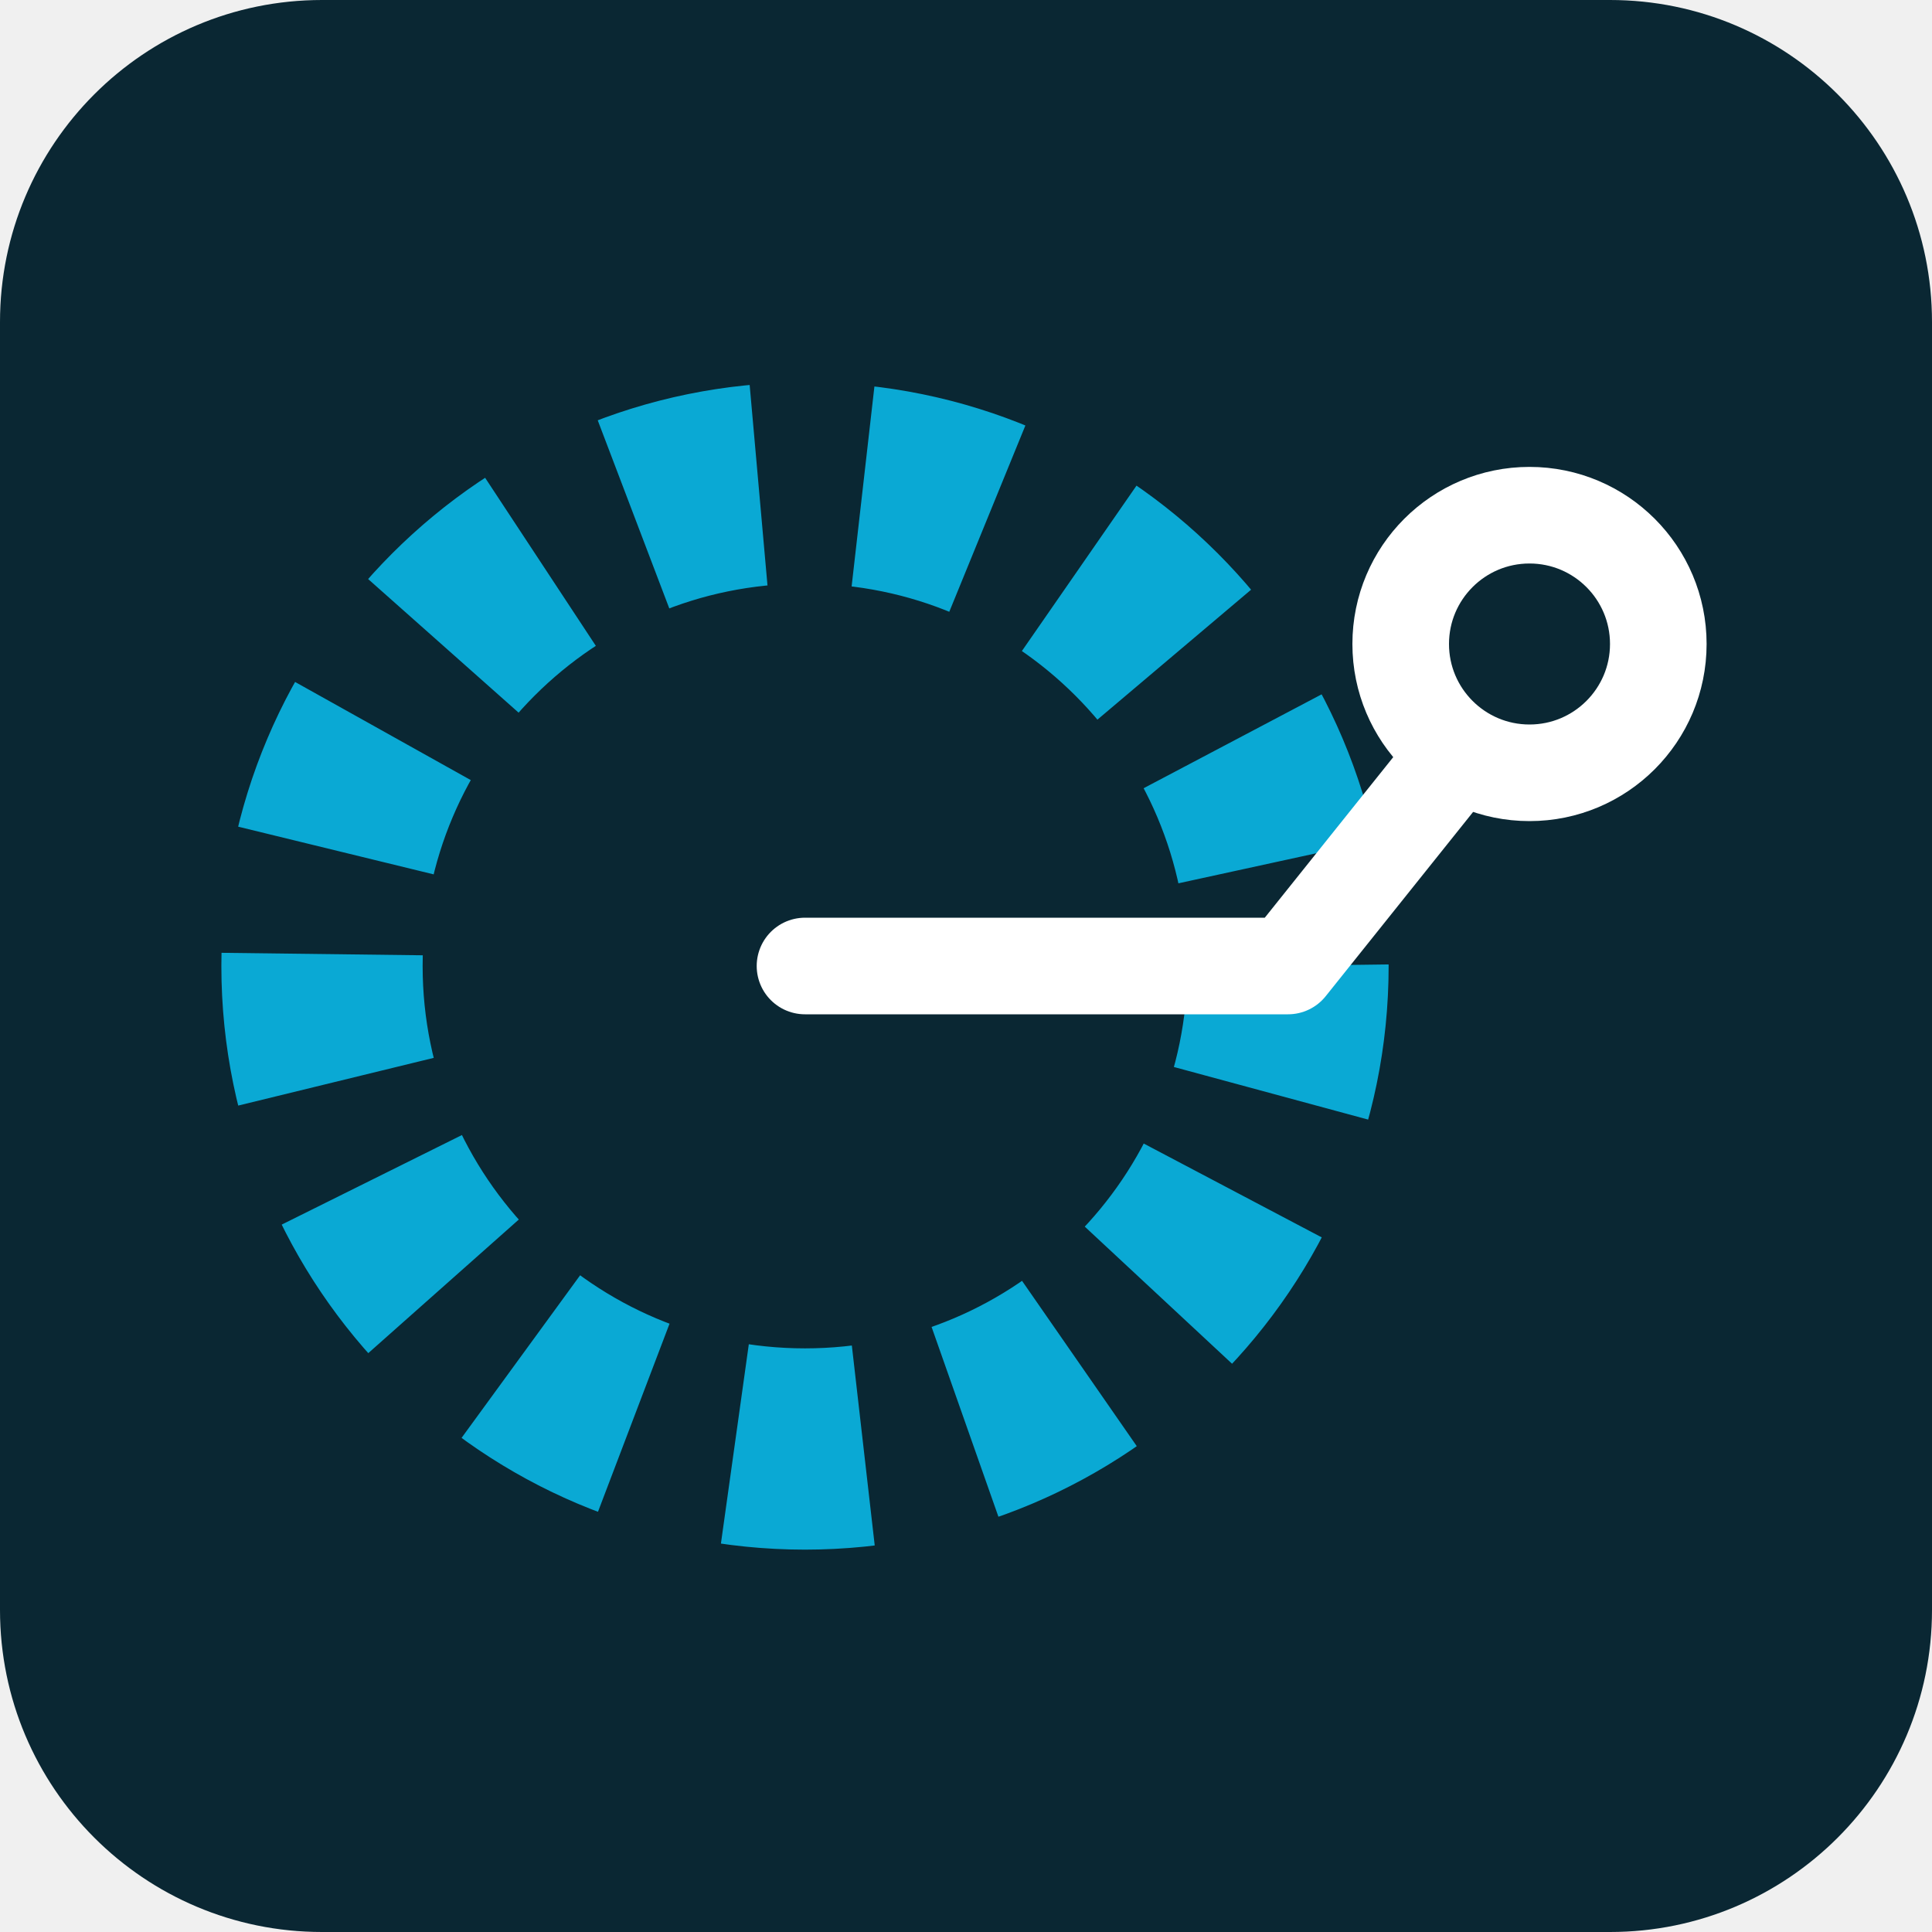
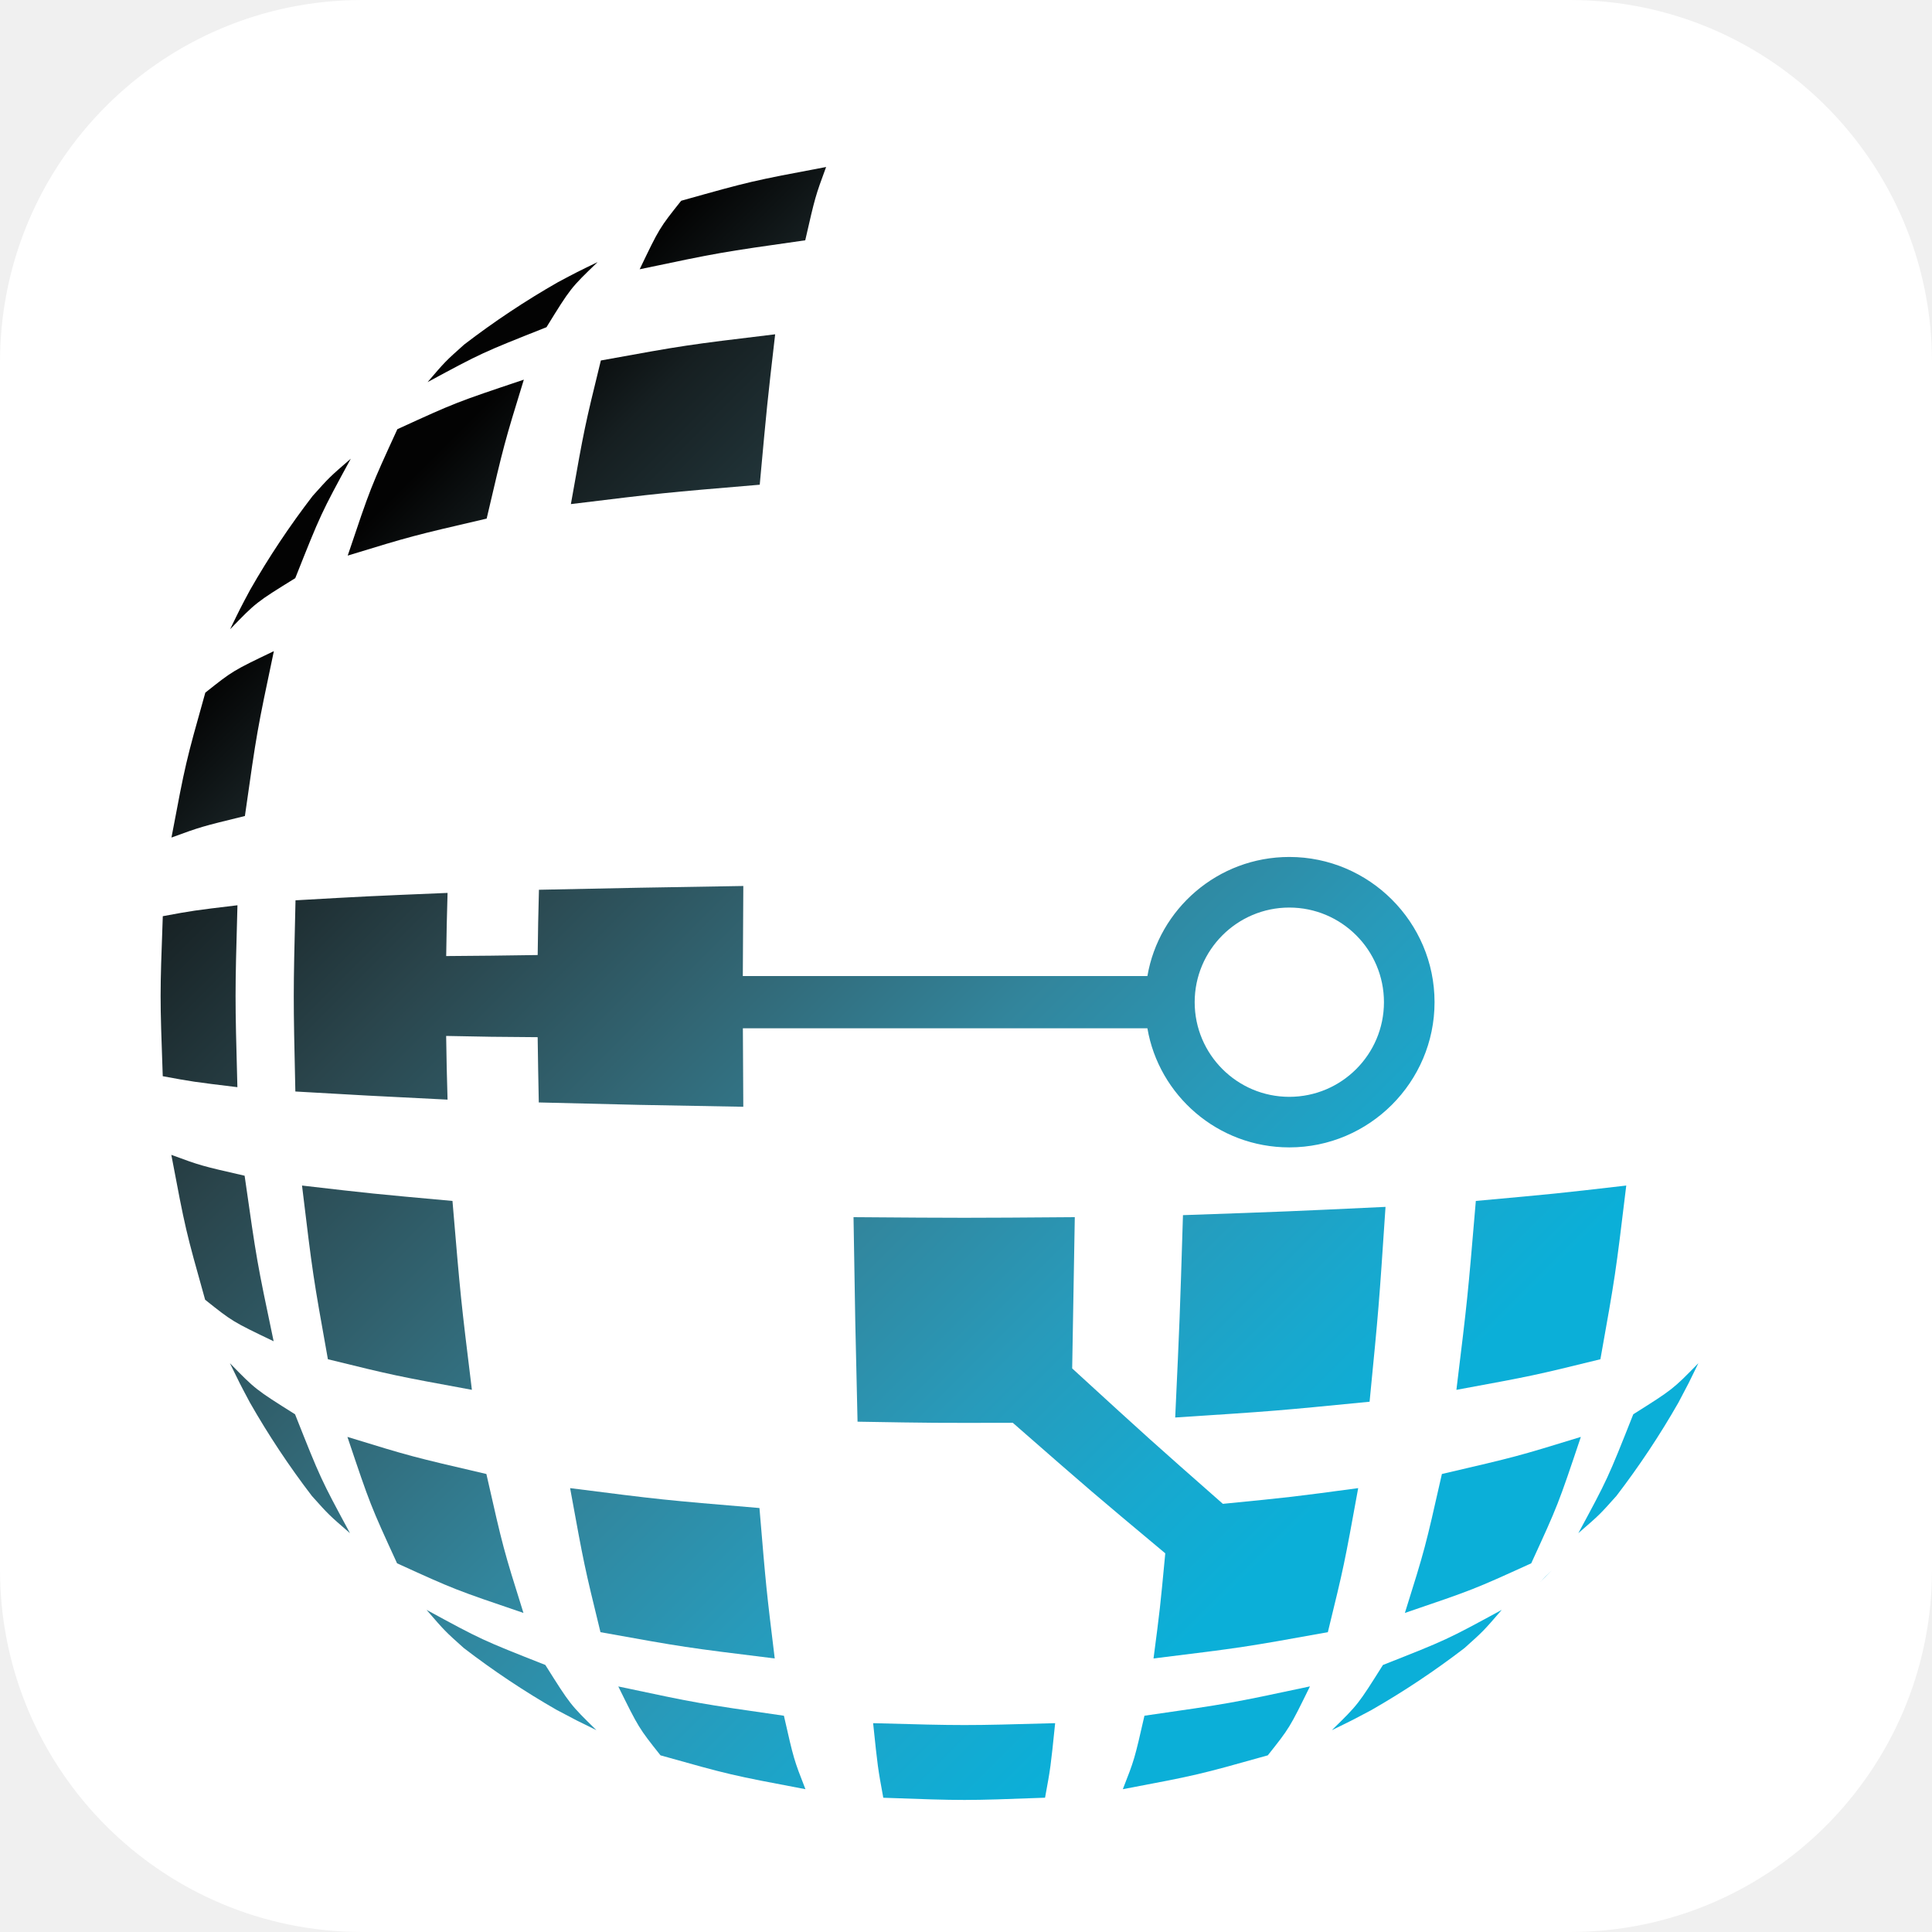
- <svg xmlns="http://www.w3.org/2000/svg" viewBox="0 0 48 48">
-   <rect width="48" height="48" rx="8" fill="#0a2733" />
-   <circle cx="20" cy="24" r="12" fill="none" stroke="#0aa9d4" stroke-width="5" stroke-dasharray="3.2 2.6" />
-   <path d="M20 24h12l4-5" fill="none" stroke="#fff" stroke-width="2.4" stroke-linecap="round" stroke-linejoin="round" />
-   <circle cx="38" cy="16" r="3.2" fill="#0a2733" stroke="#fff" stroke-width="2.4" />
+ <svg xmlns="http://www.w3.org/2000/svg" viewBox="-1 5 96 96">
+   <rect x="-1" y="5" width="96" height="96" rx="18" fill="#ffffff" />
+   <linearGradient id="SVGID_1_" gradientUnits="userSpaceOnUse" x1="68.467" y1="76.048" x2="20.271" y2="27.852">
+     <stop offset="0" style="stop-color:#0BAFD8" />
+     <stop offset="0.101" style="stop-color:#18A8CE" />
+     <stop offset="0.235" style="stop-color:#289ABA" />
+     <stop offset="0.388" style="stop-color:#32859C" />
+     <stop offset="0.554" style="stop-color:#326775" />
+     <stop offset="0.732" style="stop-color:#2A454C" />
+     <stop offset="0.916" style="stop-color:#161F21" />
+     <stop offset="1" style="stop-color:#030303" />
+   </linearGradient>
+   <path fill="url(#SVGID_1_)" d="M57.395,75.435c4.965-0.323,4.965-0.323,9.659-0.784c0.459-4.693,0.459-4.693,0.792-9.682   c-4.877,0.23-4.877,0.23-10.065,0.411C57.621,70.558,57.621,70.558,57.395,75.435z" />
+   <linearGradient id="SVGID_2_" gradientUnits="userSpaceOnUse" x1="63.157" y1="76.707" x2="17.736" y2="31.285">
+     <stop offset="0" style="stop-color:#0BAFD8" />
+     <stop offset="0.101" style="stop-color:#18A8CE" />
+     <stop offset="0.235" style="stop-color:#289ABA" />
+     <stop offset="0.388" style="stop-color:#32859C" />
+     <stop offset="0.554" style="stop-color:#326775" />
+     <stop offset="0.732" style="stop-color:#2A454C" />
+     <stop offset="0.916" style="stop-color:#161F21" />
+     <stop offset="1" style="stop-color:#030303" />
+   </linearGradient>
+   <path fill="url(#SVGID_2_)" d="M13.684,49.736c-0.114,4.75-0.114,4.75-0.008,9.5c3.505,0.202,3.505,0.202,7.563,0.404   c-0.044-1.577-0.044-1.577-0.07-3.165c2.22,0.045,2.22,0.045,4.547,0.062c0.024,1.635,0.024,1.635,0.056,3.243   c4.929,0.124,4.929,0.124,10.162,0.215c-0.011-1.732-0.018-2.915-0.021-3.899h20.101c0.567,3.324,3.487,5.917,7.051,5.917   c3.973,0,7.217-3.243,7.217-7.216c0-3.972-3.244-7.215-7.217-7.215c-3.564,0-6.484,2.595-7.051,5.918H35.91   c0.004-1.102,0.011-2.393,0.025-4.476c-5.232,0.085-5.232,0.085-10.155,0.188c-0.041,1.627-0.041,1.627-0.063,3.243   c-2.329,0.034-2.329,0.034-4.546,0.051c0.025-1.56,0.025-1.56,0.068-3.138C17.186,49.537,17.186,49.537,13.684,49.736z    M63.064,50.096c2.596,0,4.704,2.108,4.704,4.702c0,2.595-2.108,4.703-4.704,4.703c-2.592,0-4.701-2.108-4.701-4.703   C58.363,52.204,60.473,50.096,63.064,50.096z" />
+   <linearGradient id="SVGID_3_" gradientUnits="userSpaceOnUse" x1="75.559" y1="68.955" x2="27.38" y2="20.776">
+     <stop offset="0" style="stop-color:#0BAFD8" />
+     <stop offset="0.101" style="stop-color:#18A8CE" />
+     <stop offset="0.235" style="stop-color:#289ABA" />
+     <stop offset="0.388" style="stop-color:#32859C" />
+     <stop offset="0.554" style="stop-color:#326775" />
+     <stop offset="0.732" style="stop-color:#2A454C" />
+     <stop offset="0.916" style="stop-color:#161F21" />
+     <stop offset="1" style="stop-color:#030303" />
+   </linearGradient>
+   <path fill="url(#SVGID_3_)" d="M78.523,72.54c0.747-4.183,0.747-4.183,1.285-8.631c-3.459,0.4-3.459,0.4-7.475,0.765   c-0.41,4.842-0.41,4.842-0.965,9.387C75.215,73.352,75.215,73.352,78.523,72.54z" />
+   <linearGradient id="SVGID_4_" gradientUnits="userSpaceOnUse" x1="47.151" y1="97.369" x2="-1.04" y2="49.178">
+     <stop offset="0" style="stop-color:#0BAFD8" />
+     <stop offset="0.101" style="stop-color:#18A8CE" />
+     <stop offset="0.235" style="stop-color:#289ABA" />
+     <stop offset="0.388" style="stop-color:#32859C" />
+     <stop offset="0.554" style="stop-color:#326775" />
+     <stop offset="0.732" style="stop-color:#2A454C" />
+     <stop offset="0.916" style="stop-color:#161F21" />
+     <stop offset="1" style="stop-color:#030303" />
+   </linearGradient>
+   <path fill="url(#SVGID_4_)" d="M15.293,72.54c3.308,0.812,3.308,0.812,7.155,1.52c-0.557-4.544-0.557-4.544-0.965-9.386   c-4.017-0.364-4.017-0.364-7.476-0.765C14.544,68.357,14.544,68.357,15.293,72.54z" />
+   <linearGradient id="SVGID_5_" gradientUnits="userSpaceOnUse" x1="56.297" y1="88.219" x2="8.11" y2="40.032">
+     <stop offset="0" style="stop-color:#0BAFD8" />
+     <stop offset="0.101" style="stop-color:#18A8CE" />
+     <stop offset="0.235" style="stop-color:#289ABA" />
+     <stop offset="0.388" style="stop-color:#32859C" />
+     <stop offset="0.554" style="stop-color:#326775" />
+     <stop offset="0.732" style="stop-color:#2A454C" />
+     <stop offset="0.916" style="stop-color:#161F21" />
+     <stop offset="1" style="stop-color:#030303" />
+   </linearGradient>
+   <path fill="url(#SVGID_5_)" d="M12.608,37.355c-2.044,0.979-2.044,0.979-3.406,2.062c-0.978,3.477-0.978,3.477-1.682,7.2   c1.467-0.536,1.467-0.536,3.649-1.07C11.768,41.335,11.768,41.335,12.608,37.355z" />
+   <linearGradient id="SVGID_6_" gradientUnits="userSpaceOnUse" x1="74.038" y1="70.575" x2="25.804" y2="22.341">
+     <stop offset="0" style="stop-color:#0BAFD8" />
+     <stop offset="0.101" style="stop-color:#18A8CE" />
+     <stop offset="0.235" style="stop-color:#289ABA" />
+     <stop offset="0.388" style="stop-color:#32859C" />
+     <stop offset="0.554" style="stop-color:#326775" />
+     <stop offset="0.732" style="stop-color:#2A454C" />
+     <stop offset="0.916" style="stop-color:#161F21" />
+     <stop offset="1" style="stop-color:#030303" />
+   </linearGradient>
+   <path fill="url(#SVGID_6_)" d="M28.694,18.024c-1.028,0.497-1.031,0.499-1.962,0.994c-1.627,0.927-3.188,1.968-4.667,3.102   c-0.935,0.835-0.938,0.838-1.819,1.867c2.701-1.457,2.701-1.457,5.908-2.728C27.355,19.312,27.355,19.312,28.694,18.024z" />
+   <linearGradient id="SVGID_7_" gradientUnits="userSpaceOnUse" x1="82.043" y1="62.465" x2="33.86" y2="14.282">
+     <stop offset="0" style="stop-color:#0BAFD8" />
+     <stop offset="0.101" style="stop-color:#18A8CE" />
+     <stop offset="0.235" style="stop-color:#289ABA" />
+     <stop offset="0.388" style="stop-color:#32859C" />
+     <stop offset="0.554" style="stop-color:#326775" />
+     <stop offset="0.732" style="stop-color:#2A454C" />
+     <stop offset="0.916" style="stop-color:#161F21" />
+     <stop offset="1" style="stop-color:#030303" />
+   </linearGradient>
+   <path fill="url(#SVGID_7_)" d="M40.049,13.298C36.325,14,36.325,14,32.847,14.976c-1.083,1.361-1.083,1.361-2.062,3.404   c3.979-0.836,3.979-0.836,8.227-1.44C39.51,14.763,39.51,14.763,40.049,13.298z" />
+   <linearGradient id="SVGID_8_" gradientUnits="userSpaceOnUse" x1="75.561" y1="68.949" x2="27.378" y2="20.766">
+     <stop offset="0" style="stop-color:#0BAFD8" />
+     <stop offset="0.101" style="stop-color:#18A8CE" />
+     <stop offset="0.235" style="stop-color:#289ABA" />
+     <stop offset="0.388" style="stop-color:#32859C" />
+     <stop offset="0.554" style="stop-color:#326775" />
+     <stop offset="0.732" style="stop-color:#2A454C" />
+     <stop offset="0.916" style="stop-color:#161F21" />
+     <stop offset="1" style="stop-color:#030303" />
+   </linearGradient>
+   <path fill="url(#SVGID_8_)" d="M36.751,29.085c0.367-4.015,0.367-4.015,0.766-7.474c-4.446,0.536-4.446,0.536-8.661,1.301   c-0.81,3.306-0.81,3.306-1.489,7.136C31.911,29.493,31.911,29.493,36.751,29.085z" />
+   <linearGradient id="SVGID_9_" gradientUnits="userSpaceOnUse" x1="62.911" y1="81.509" x2="14.77" y2="33.369">
+     <stop offset="0" style="stop-color:#0BAFD8" />
+     <stop offset="0.101" style="stop-color:#18A8CE" />
+     <stop offset="0.235" style="stop-color:#289ABA" />
+     <stop offset="0.388" style="stop-color:#32859C" />
+     <stop offset="0.554" style="stop-color:#326775" />
+     <stop offset="0.732" style="stop-color:#2A454C" />
+     <stop offset="0.916" style="stop-color:#161F21" />
+     <stop offset="1" style="stop-color:#030303" />
+   </linearGradient>
+   <path fill="url(#SVGID_9_)" d="M13.671,33.729c1.273-3.203,1.273-3.203,2.759-5.936c-1.054,0.913-1.057,0.915-1.896,1.852   c-1.134,1.476-2.173,3.032-3.102,4.659c-0.5,0.935-0.5,0.935-0.998,1.964C11.725,34.933,11.725,34.933,13.671,33.729z" />
+   <linearGradient id="SVGID_10_" gradientUnits="userSpaceOnUse" x1="68.468" y1="76.051" x2="20.279" y2="27.862">
+     <stop offset="0" style="stop-color:#0BAFD8" />
+     <stop offset="0.101" style="stop-color:#18A8CE" />
+     <stop offset="0.235" style="stop-color:#289ABA" />
+     <stop offset="0.388" style="stop-color:#32859C" />
+     <stop offset="0.554" style="stop-color:#326775" />
+     <stop offset="0.732" style="stop-color:#2A454C" />
+     <stop offset="0.916" style="stop-color:#161F21" />
+     <stop offset="1" style="stop-color:#030303" />
+   </linearGradient>
+   <path fill="url(#SVGID_10_)" d="M23.182,30.769c0.87-3.726,0.87-3.726,1.847-6.904c-3.384,1.134-3.384,1.134-6.284,2.462   c-1.33,2.896-1.33,2.896-2.467,6.28C19.456,31.635,19.456,31.635,23.182,30.769z" />
+   <linearGradient id="SVGID_11_" gradientUnits="userSpaceOnUse" x1="49.611" y1="94.897" x2="1.428" y2="46.714">
+     <stop offset="0" style="stop-color:#0BAFD8" />
+     <stop offset="0.101" style="stop-color:#18A8CE" />
+     <stop offset="0.235" style="stop-color:#289ABA" />
+     <stop offset="0.388" style="stop-color:#32859C" />
+     <stop offset="0.554" style="stop-color:#326775" />
+     <stop offset="0.732" style="stop-color:#2A454C" />
+     <stop offset="0.916" style="stop-color:#161F21" />
+     <stop offset="1" style="stop-color:#030303" />
+   </linearGradient>
+   <path fill="url(#SVGID_11_)" d="M10.799,49.982c-2.212,0.266-2.212,0.266-3.71,0.543c-0.144,3.954-0.144,3.954-0.002,7.951   c1.496,0.276,1.496,0.276,3.709,0.545C10.675,54.484,10.675,54.484,10.799,49.982z" />
+   <linearGradient id="SVGID_12_" gradientUnits="userSpaceOnUse" x1="68.46" y1="76.052" x2="20.278" y2="27.87">
+     <stop offset="0" style="stop-color:#0BAFD8" />
+     <stop offset="0.101" style="stop-color:#18A8CE" />
+     <stop offset="0.235" style="stop-color:#289ABA" />
+     <stop offset="0.388" style="stop-color:#32859C" />
+     <stop offset="0.554" style="stop-color:#326775" />
+     <stop offset="0.732" style="stop-color:#2A454C" />
+     <stop offset="0.916" style="stop-color:#161F21" />
+     <stop offset="1" style="stop-color:#030303" />
+   </linearGradient>
+   <path fill="url(#SVGID_12_)" d="M70.647,78.242c-0.837,3.704-0.837,3.704-1.839,6.904c3.411-1.161,3.411-1.161,6.278-2.466   c1.329-2.896,1.329-2.896,2.466-6.281C74.374,77.375,74.374,77.375,70.647,78.242z" />
+   <linearGradient id="SVGID_13_" gradientUnits="userSpaceOnUse" x1="60.635" y1="83.878" x2="12.447" y2="35.69">
+     <stop offset="0" style="stop-color:#0BAFD8" />
+     <stop offset="0.101" style="stop-color:#18A8CE" />
+     <stop offset="0.235" style="stop-color:#289ABA" />
+     <stop offset="0.388" style="stop-color:#32859C" />
+     <stop offset="0.554" style="stop-color:#326775" />
+     <stop offset="0.732" style="stop-color:#2A454C" />
+     <stop offset="0.916" style="stop-color:#161F21" />
+     <stop offset="1" style="stop-color:#030303" />
+   </linearGradient>
+   <path fill="url(#SVGID_13_)" d="M59.764,79.725c-3.598-3.168-3.598-3.168-7.488-6.729c0.064-3.682,0.064-3.682,0.13-7.516   c-5.491,0.041-5.491,0.041-10.995,0c0.083,5.233,0.083,5.233,0.2,10.163c3.841,0.064,3.841,0.064,7.714,0.055   c3.941,3.447,3.941,3.447,7.577,6.486c-0.261,2.755-0.261,2.755-0.584,5.224c4.479-0.552,4.479-0.552,8.662-1.306   c0.807-3.308,0.807-3.308,1.508-7.158C63.19,79.387,63.19,79.387,59.764,79.725z" />
+   <linearGradient id="SVGID_14_" gradientUnits="userSpaceOnUse" x1="56.302" y1="88.21" x2="8.105" y2="40.012">
+     <stop offset="0" style="stop-color:#0BAFD8" />
+     <stop offset="0.101" style="stop-color:#18A8CE" />
+     <stop offset="0.235" style="stop-color:#289ABA" />
+     <stop offset="0.388" style="stop-color:#32859C" />
+     <stop offset="0.554" style="stop-color:#326775" />
+     <stop offset="0.732" style="stop-color:#2A454C" />
+     <stop offset="0.916" style="stop-color:#161F21" />
+     <stop offset="1" style="stop-color:#030303" />
+   </linearGradient>
+   <path fill="url(#SVGID_14_)" d="M54.793,93.904c3.726-0.706,3.726-0.706,7.203-1.682c1.082-1.363,1.082-1.363,2.095-3.426   c-3.977,0.847-3.977,0.847-8.224,1.457C55.37,92.43,55.37,92.43,54.793,93.904z" />
+   <linearGradient id="SVGID_15_" gradientUnits="userSpaceOnUse" x1="62.961" y1="81.544" x2="14.754" y2="33.337">
+     <stop offset="0" style="stop-color:#0BAFD8" />
+     <stop offset="0.101" style="stop-color:#18A8CE" />
+     <stop offset="0.235" style="stop-color:#289ABA" />
+     <stop offset="0.388" style="stop-color:#32859C" />
+     <stop offset="0.554" style="stop-color:#326775" />
+     <stop offset="0.732" style="stop-color:#2A454C" />
+     <stop offset="0.916" style="stop-color:#161F21" />
+     <stop offset="1" style="stop-color:#030303" />
+   </linearGradient>
+   <path fill="url(#SVGID_15_)" d="M65.179,90.971c0.992-0.482,0.992-0.482,1.966-1l0.002-0.001c1.612-0.923,3.156-1.953,4.623-3.079   c0.937-0.84,0.94-0.842,1.851-1.897c-2.732,1.486-2.732,1.486-5.903,2.737C66.479,89.7,66.479,89.7,65.179,90.971z" />
+   <linearGradient id="SVGID_16_" gradientUnits="userSpaceOnUse" x1="68.249" y1="75.821" x2="18.603" y2="26.175">
+     <stop offset="0" style="stop-color:#0BAFD8" />
+     <stop offset="0.101" style="stop-color:#18A8CE" />
+     <stop offset="0.235" style="stop-color:#289ABA" />
+     <stop offset="0.388" style="stop-color:#32859C" />
+     <stop offset="0.554" style="stop-color:#326775" />
+     <stop offset="0.732" style="stop-color:#2A454C" />
+     <stop offset="0.916" style="stop-color:#161F21" />
+     <stop offset="1" style="stop-color:#030303" />
+   </linearGradient>
+   <path fill="url(#SVGID_16_)" d="M75.462,83.68c0.217-0.212,0.432-0.429,0.646-0.646c-0.096,0.095-0.152,0.15-0.339,0.328   C75.607,83.534,75.562,83.582,75.462,83.68z" />
+   <linearGradient id="SVGID_17_" gradientUnits="userSpaceOnUse" x1="49.597" y1="94.913" x2="1.408" y2="46.724">
+     <stop offset="0" style="stop-color:#0BAFD8" />
+     <stop offset="0.101" style="stop-color:#18A8CE" />
+     <stop offset="0.235" style="stop-color:#289ABA" />
+     <stop offset="0.388" style="stop-color:#32859C" />
+     <stop offset="0.554" style="stop-color:#326775" />
+     <stop offset="0.732" style="stop-color:#2A454C" />
+     <stop offset="0.916" style="stop-color:#161F21" />
+     <stop offset="1" style="stop-color:#030303" />
+   </linearGradient>
+   <path fill="url(#SVGID_17_)" d="M42.385,90.623c0.231,2.208,0.231,2.208,0.505,3.706c4.042,0.146,4.042,0.146,8.038-0.002   c0.275-1.496,0.275-1.496,0.502-3.704C46.928,90.748,46.928,90.748,42.385,90.623z" />
+   <linearGradient id="SVGID_18_" gradientUnits="userSpaceOnUse" x1="73.976" y1="70.525" x2="25.743" y2="22.292">
+     <stop offset="0" style="stop-color:#0BAFD8" />
+     <stop offset="0.101" style="stop-color:#18A8CE" />
+     <stop offset="0.235" style="stop-color:#289ABA" />
+     <stop offset="0.388" style="stop-color:#32859C" />
+     <stop offset="0.554" style="stop-color:#326775" />
+     <stop offset="0.732" style="stop-color:#2A454C" />
+     <stop offset="0.916" style="stop-color:#161F21" />
+     <stop offset="1" style="stop-color:#030303" />
+   </linearGradient>
+   <path fill="url(#SVGID_18_)" d="M80.157,75.274c-1.272,3.207-1.272,3.207-2.73,5.908c1.054-0.912,1.056-0.915,1.893-1.852   c1.126-1.471,2.158-3.02,3.079-4.635c0.514-0.969,0.516-0.972,0.994-1.96C82.123,74.035,82.123,74.035,80.157,75.274z" />
+   <linearGradient id="SVGID_19_" gradientUnits="userSpaceOnUse" x1="40.621" y1="103.879" x2="-7.556" y2="55.703">
+     <stop offset="0" style="stop-color:#0BAFD8" />
+     <stop offset="0.101" style="stop-color:#18A8CE" />
+     <stop offset="0.235" style="stop-color:#289ABA" />
+     <stop offset="0.388" style="stop-color:#32859C" />
+     <stop offset="0.554" style="stop-color:#326775" />
+     <stop offset="0.732" style="stop-color:#2A454C" />
+     <stop offset="0.916" style="stop-color:#161F21" />
+     <stop offset="1" style="stop-color:#030303" />
+   </linearGradient>
+   <path fill="url(#SVGID_19_)" d="M10.424,72.736c0.48,0.988,0.48,0.991,0.996,1.96c0.921,1.615,1.95,3.164,3.076,4.635   c0.836,0.935,0.839,0.939,1.895,1.852c-1.458-2.701-1.458-2.701-2.73-5.908C11.693,74.037,11.693,74.037,10.424,72.736z" />
+   <linearGradient id="SVGID_20_" gradientUnits="userSpaceOnUse" x1="44.087" y1="100.415" x2="-4.091" y2="52.237">
+     <stop offset="0" style="stop-color:#0BAFD8" />
+     <stop offset="0.101" style="stop-color:#18A8CE" />
+     <stop offset="0.235" style="stop-color:#289ABA" />
+     <stop offset="0.388" style="stop-color:#32859C" />
+     <stop offset="0.554" style="stop-color:#326775" />
+     <stop offset="0.732" style="stop-color:#2A454C" />
+     <stop offset="0.916" style="stop-color:#161F21" />
+     <stop offset="1" style="stop-color:#030303" />
+   </linearGradient>
+   <path fill="url(#SVGID_20_)" d="M11.155,63.421c-2.176-0.498-2.176-0.498-3.642-1.037c0.705,3.725,0.705,3.725,1.68,7.2   c1.361,1.084,1.361,1.084,3.404,2.063C11.761,67.669,11.761,67.669,11.155,63.421z" />
+   <linearGradient id="SVGID_21_" gradientUnits="userSpaceOnUse" x1="42.5" y1="102.012" x2="-5.685" y2="53.827">
+     <stop offset="0" style="stop-color:#0BAFD8" />
+     <stop offset="0.101" style="stop-color:#18A8CE" />
+     <stop offset="0.235" style="stop-color:#289ABA" />
+     <stop offset="0.388" style="stop-color:#32859C" />
+     <stop offset="0.554" style="stop-color:#326775" />
+     <stop offset="0.732" style="stop-color:#2A454C" />
+     <stop offset="0.916" style="stop-color:#161F21" />
+     <stop offset="1" style="stop-color:#030303" />
+   </linearGradient>
+   <path fill="url(#SVGID_21_)" d="M23.168,78.242c-3.727-0.867-3.727-0.867-6.905-1.843c1.138,3.385,1.138,3.385,2.467,6.281   c2.864,1.305,2.864,1.305,6.28,2.466C24.006,81.946,24.006,81.946,23.168,78.242z" />
+   <linearGradient id="SVGID_22_" gradientUnits="userSpaceOnUse" x1="44.081" y1="100.434" x2="-4.106" y2="52.246">
+     <stop offset="0" style="stop-color:#0BAFD8" />
+     <stop offset="0.101" style="stop-color:#18A8CE" />
+     <stop offset="0.235" style="stop-color:#289ABA" />
+     <stop offset="0.388" style="stop-color:#32859C" />
+     <stop offset="0.554" style="stop-color:#326775" />
+     <stop offset="0.732" style="stop-color:#2A454C" />
+     <stop offset="0.916" style="stop-color:#161F21" />
+     <stop offset="1" style="stop-color:#030303" />
+   </linearGradient>
+   <path fill="url(#SVGID_22_)" d="M29.723,88.799c1.015,2.06,1.015,2.06,2.097,3.423c3.474,0.976,3.474,0.976,7.202,1.682   c-0.576-1.474-0.576-1.474-1.07-3.65C33.701,89.643,33.701,89.643,29.723,88.799z" />
+   <linearGradient id="SVGID_23_" gradientUnits="userSpaceOnUse" x1="40.62" y1="103.893" x2="-7.564" y2="55.709">
+     <stop offset="0" style="stop-color:#0BAFD8" />
+     <stop offset="0.101" style="stop-color:#18A8CE" />
+     <stop offset="0.235" style="stop-color:#289ABA" />
+     <stop offset="0.388" style="stop-color:#32859C" />
+     <stop offset="0.554" style="stop-color:#326775" />
+     <stop offset="0.732" style="stop-color:#2A454C" />
+     <stop offset="0.916" style="stop-color:#161F21" />
+     <stop offset="1" style="stop-color:#030303" />
+   </linearGradient>
+   <path fill="url(#SVGID_23_)" d="M26.098,87.731c-3.17-1.251-3.17-1.251-5.903-2.737c0.913,1.056,0.914,1.058,1.852,1.897   c1.467,1.127,3.01,2.156,4.625,3.08h0.002c0.973,0.518,0.973,0.518,1.962,1C27.336,89.7,27.336,89.7,26.098,87.731z" />
+   <linearGradient id="SVGID_24_" gradientUnits="userSpaceOnUse" x1="47.142" y1="97.372" x2="-1.046" y2="49.184">
+     <stop offset="0" style="stop-color:#0BAFD8" />
+     <stop offset="0.101" style="stop-color:#18A8CE" />
+     <stop offset="0.235" style="stop-color:#289ABA" />
+     <stop offset="0.388" style="stop-color:#32859C" />
+     <stop offset="0.554" style="stop-color:#326775" />
+     <stop offset="0.732" style="stop-color:#2A454C" />
+     <stop offset="0.916" style="stop-color:#161F21" />
+     <stop offset="1" style="stop-color:#030303" />
+   </linearGradient>
+   <path fill="url(#SVGID_24_)" d="M36.737,79.933c-4.84-0.407-4.84-0.407-9.409-0.989c0.702,3.851,0.702,3.851,1.509,7.158   c4.183,0.754,4.183,0.754,8.659,1.306C37.073,83.938,37.073,83.938,36.737,79.933z" />
</svg>
